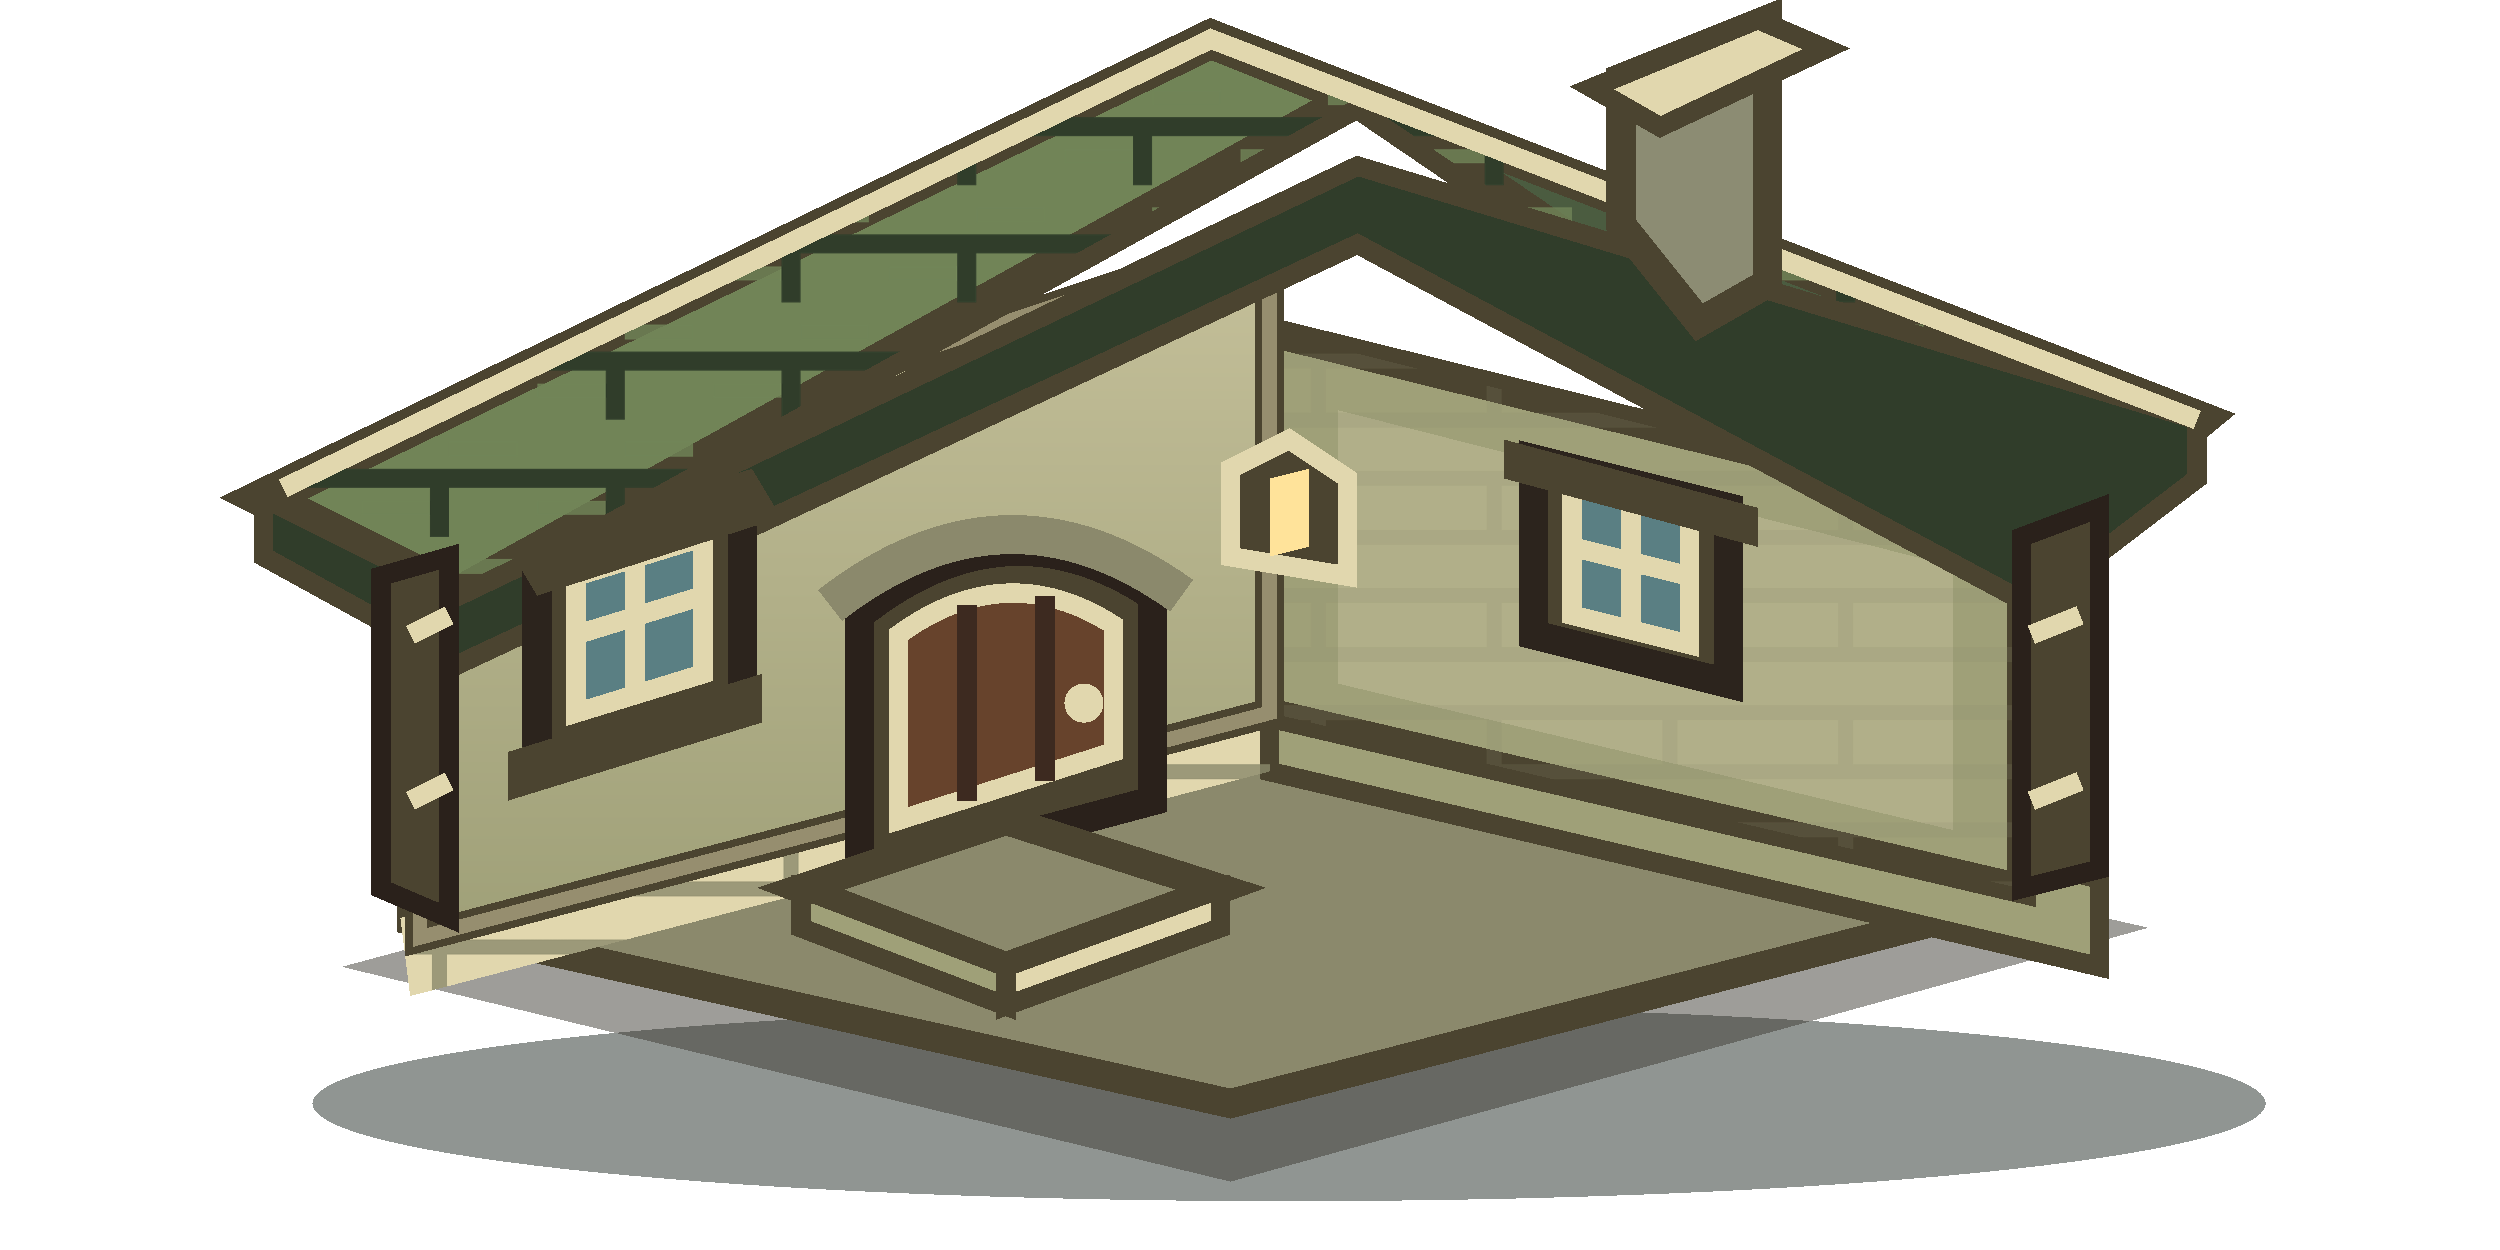
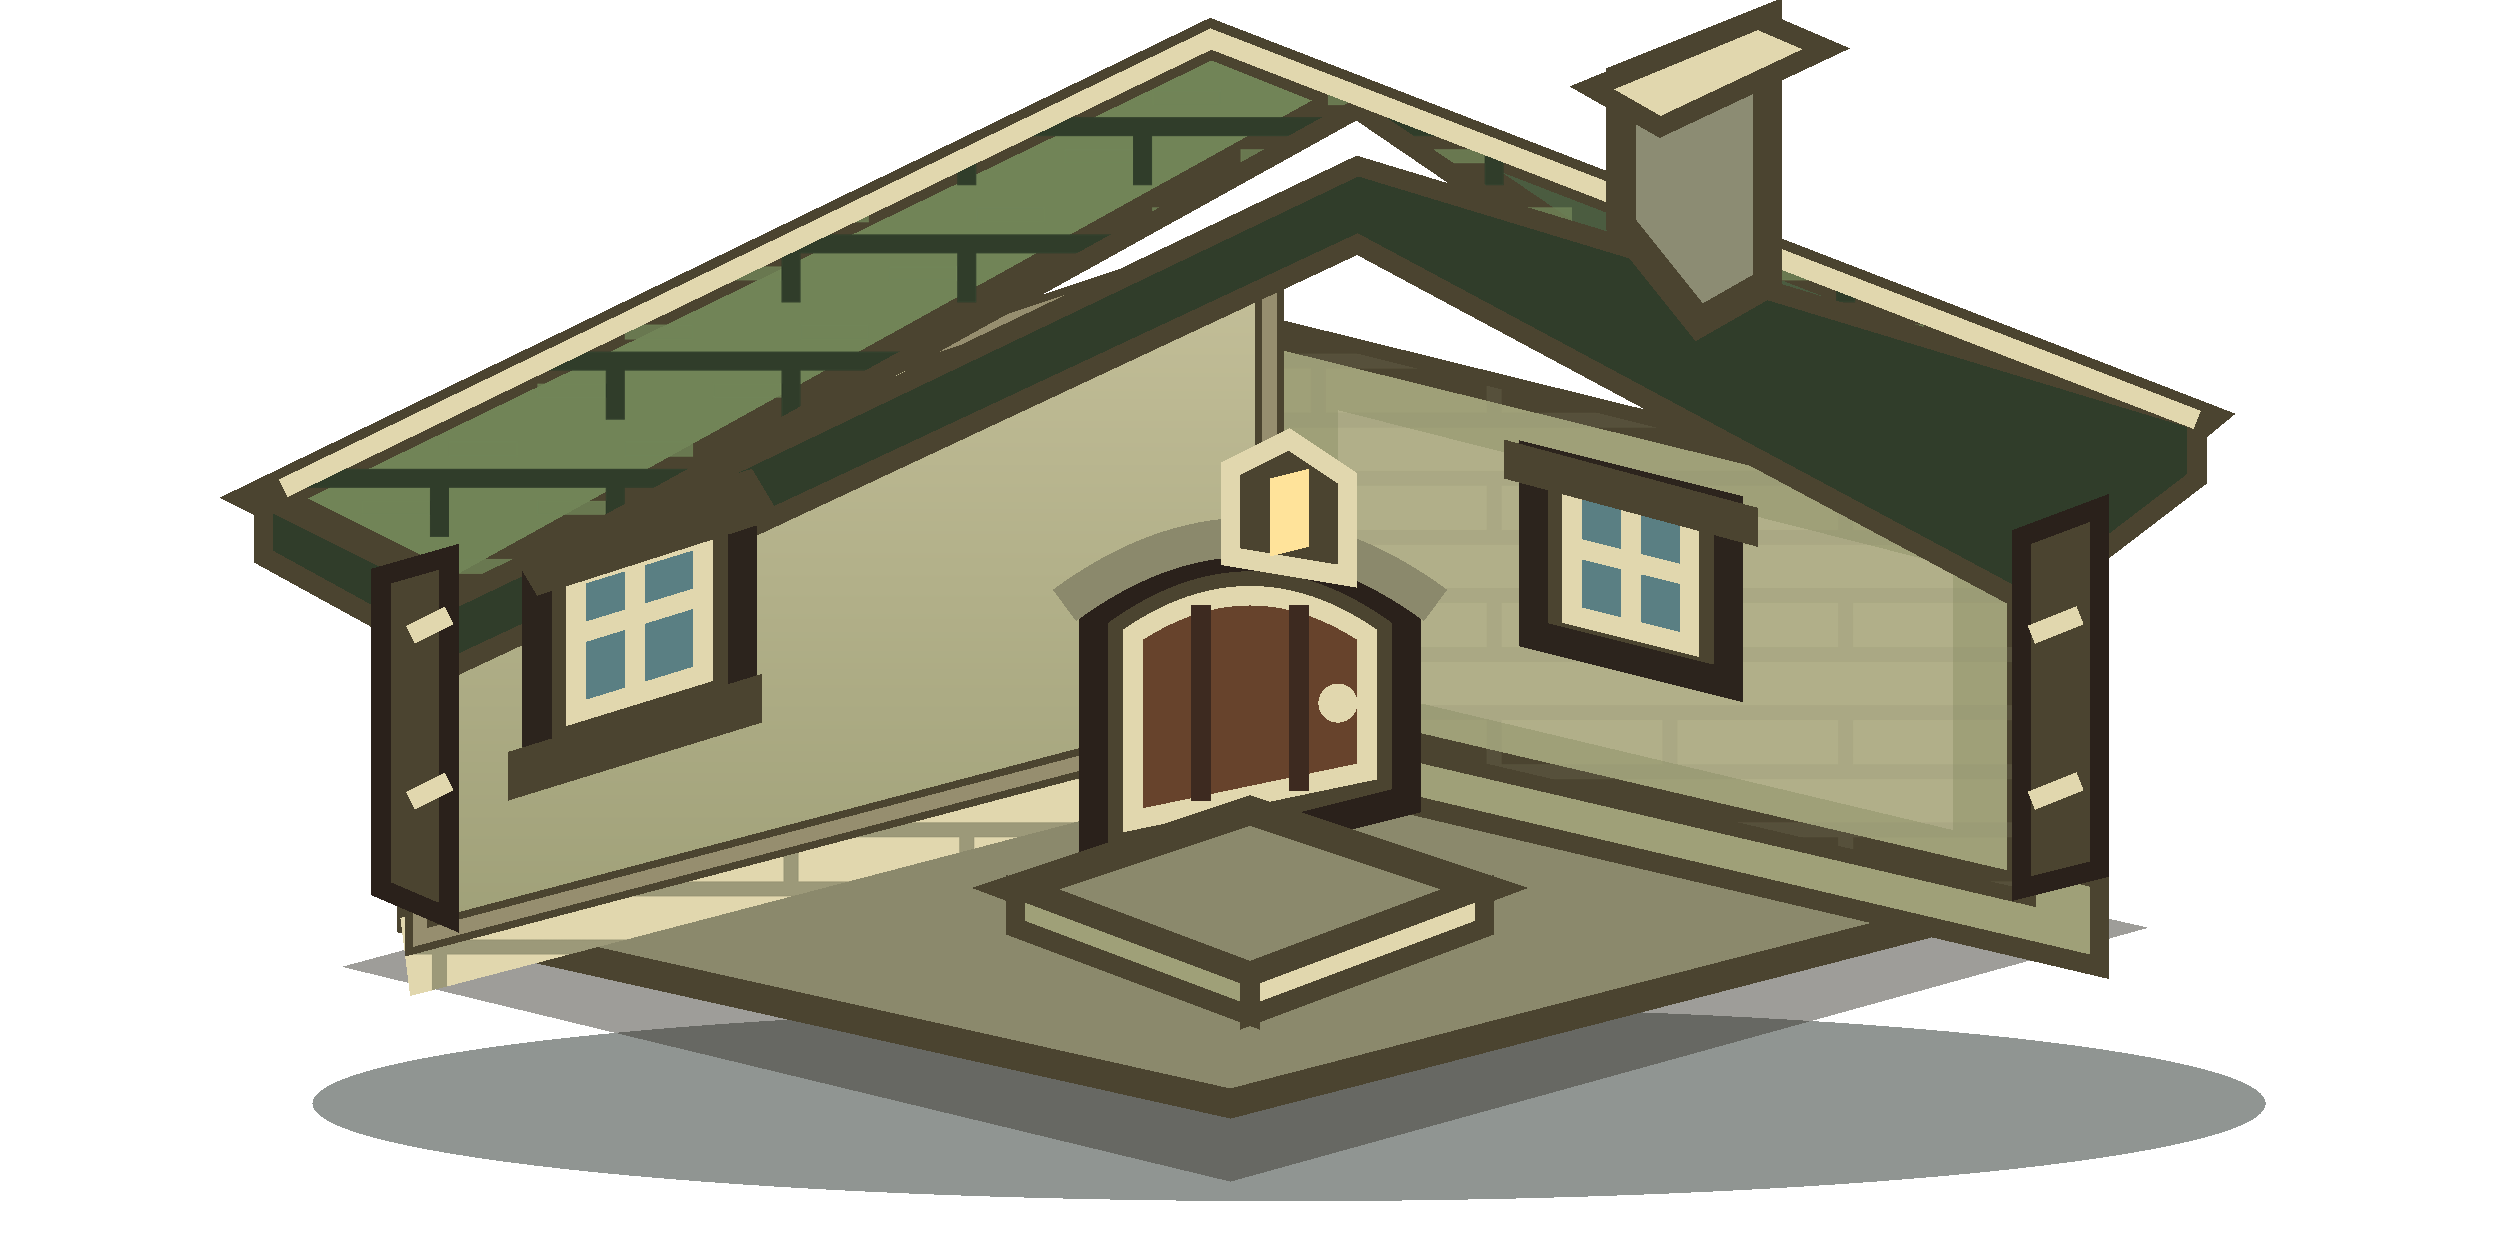
<svg xmlns="http://www.w3.org/2000/svg" viewBox="0 0 256 128" shape-rendering="crispEdges">
  <defs>
    <linearGradient id="front" x1="0" y1="0" x2="0" y2="1">
      <stop stop-color="#c5c09a" />
      <stop offset="1" stop-color="#9fa078" />
    </linearGradient>
    <pattern id="tiles" width="18" height="12" patternUnits="userSpaceOnUse">
      <path d="M0 1H18M9 1V7" stroke="#303d2a" stroke-width="2" />
      <path d="M1 4H8M10 10H17" stroke="#718457" stroke-width="1.5" opacity=".8" />
    </pattern>
    <pattern id="block" width="18" height="12" patternUnits="userSpaceOnUse">
      <path d="M0 1H18M9 1V7M0 7H18" stroke="#8b896c" stroke-width="1.5" opacity=".8" />
    </pattern>
  </defs>
  <ellipse cx="132" cy="113" rx="100" ry="10" fill="#17221b" opacity=".48" />
  <path d="M35 99 128 74 220 95 126 121Z" fill="#3d3c33" opacity=".5" />
  <path d="M41 94 130 70 215 90 126 113Z" fill="#8b896c" stroke="#4b4430" stroke-width="3" />
  <path d="M41 94 130 70 130 79 42 102Z" fill="#e1d7ae" />
  <path d="M130 70 215 90 215 99 130 79Z" fill="#9fa078" stroke="#4b4430" stroke-width="2" />
  <path d="M42 97 130 74 130 79 42 102Z" fill="url(#block)" />
  <path d="M130 34 207 53 207 91 130 73Z" fill="#9fa078" stroke="#4b4430" stroke-width="3" />
  <path d="M137 42 200 58 200 85 137 70Z" fill="#c5c09a" opacity=".48" />
  <path d="M130 34 207 53 207 91 130 73Z" fill="url(#block)" opacity="0.22" />
  <path d="M43 53 130 24 130 73 43 96Z" fill="url(#front)" stroke="#4b4430" stroke-width="3" />
  <path d="M43 53 130 24 130 73 43 96Z" fill="none" stroke="#e1d7ae" stroke-width="1.5" opacity=".5" />
  <path d="M27 51 124 4 139 10 47 61Z" fill="#718457" stroke="#4b4430" stroke-width="4" />
  <path d="M124 4 225 43 208 57 139 10Z" fill="#4b5c40" stroke="#4b4430" stroke-width="4" />
  <path d="M27 51 124 4 139 10 47 61Z" fill="url(#tiles)" />
  <path d="M124 4 225 43 208 57 139 10Z" fill="url(#tiles)" />
  <path d="M27 51 47 61 139 17 225 43 225 49 208 62 139 25 47 68 27 57Z" fill="#303d2a" stroke="#4b4430" stroke-width="2" />
  <path d="M29 50 124 4 225 43" fill="none" stroke="#e1d7ae" stroke-width="2" />
  <path d="M166 23 166 8 181 2 181 29 174 33Z" fill="#8c8c73" stroke="#4b4430" stroke-width="3" />
  <path d="M163 9 180 2 187 5 170 13Z" fill="#e1d7ae" stroke="#4b4430" stroke-width="2" />
  <path d="M55 58 76 51 76 72 55 78Z" fill="#4b4430" stroke="#2c241d" stroke-width="3" />
  <path d="M59 59 72 55 72 69 59 73Z" fill="#5a7f83" stroke="#e1d7ae" stroke-width="2" />
  <path d="M65 57V71M59 65 72 61" stroke="#e1d7ae" stroke-width="2" />
  <path d="M52 56 77 48 80 53 55 61Z" fill="#4b4430" />
  <path d="M52 77 78 69 78 74 52 82Z" fill="#4b4430" />
  <path d="M157 47 177 52 177 70 157 65Z" fill="#4b4430" stroke="#2c241d" stroke-width="3" />
  <path d="M161 49 173 53 173 66 161 63Z" fill="#5a7f83" stroke="#e1d7ae" stroke-width="2" />
  <path d="M167 51V64M161 56 173 59" stroke="#e1d7ae" stroke-width="2" />
  <path d="M154 45 180 52 180 56 154 49Z" fill="#4b4430" />
-   <path d="M88 79V63Q103 51 118 61V71L118 82 88 90Z" fill="#4b4430" stroke="#2a211b" stroke-width="3" />
-   <path d="M92 77V65Q103 57 114 64V77L92 84Z" fill="#67432c" stroke="#e1d7ae" stroke-width="2" />
-   <path d="M99 62V82M107 61V80" stroke="#3d2a20" stroke-width="2" />
-   <circle cx="111" cy="72" r="2" fill="#e1d7ae" />
-   <path d="M85 62Q103 48 121 61" fill="none" stroke="#8b896c" stroke-width="4" />
-   <path d="M82 91 103 84 125 91 103 99Z" fill="#8b896c" stroke="#4b4430" stroke-width="3" />
-   <path d="M82 91 103 99 103 103 82 95Z" fill="#9fa078" stroke="#4b4430" stroke-width="2" />
-   <path d="M103 99 125 91 125 95 103 103Z" fill="#e1d7ae" stroke="#4b4430" stroke-width="2" />
+   <path d="M112 80V63Q128 51 144 63V82L112 90Z" fill="#4b4430" stroke="#2a211b" stroke-width="3" />
+   <path d="M116 78V65Q128 57 140 65V79L116 84Z" fill="#67432c" stroke="#e1d7ae" stroke-width="2" />
+   <path d="M123 62V82M133 62V81" stroke="#3d2a20" stroke-width="2" />
+   <circle cx="137" cy="72" r="2" fill="#e1d7ae" />
+   <path d="M109 62Q128 48 147 62" fill="none" stroke="#8b896c" stroke-width="4" />
+   <path d="M104 91 128 83 152 91 128 100Z" fill="#8b896c" stroke="#4b4430" stroke-width="3" />
+   <path d="M104 91 128 100 128 104 104 95Z" fill="#9fa078" stroke="#4b4430" stroke-width="2" />
+   <path d="M128 100 152 91 152 95 128 104Z" fill="#e1d7ae" stroke="#4b4430" stroke-width="2" />
  <path d="M126 57V48L132 45 138 49V59Z" fill="#4b4430" stroke="#e1d7ae" stroke-width="2" />
  <path d="M130 49 134 48V56L130 57Z" fill="#ffe39a" />
  <path d="M39 59 46 57 46 94 39 91ZM207 55 215 52 215 89 207 91Z" fill="#4b4430" stroke="#2a211b" stroke-width="2" />
  <path d="M42 65 46 63M42 82 46 80M208 65 213 63M208 82 213 80" stroke="#e1d7ae" stroke-width="2" />
</svg>
